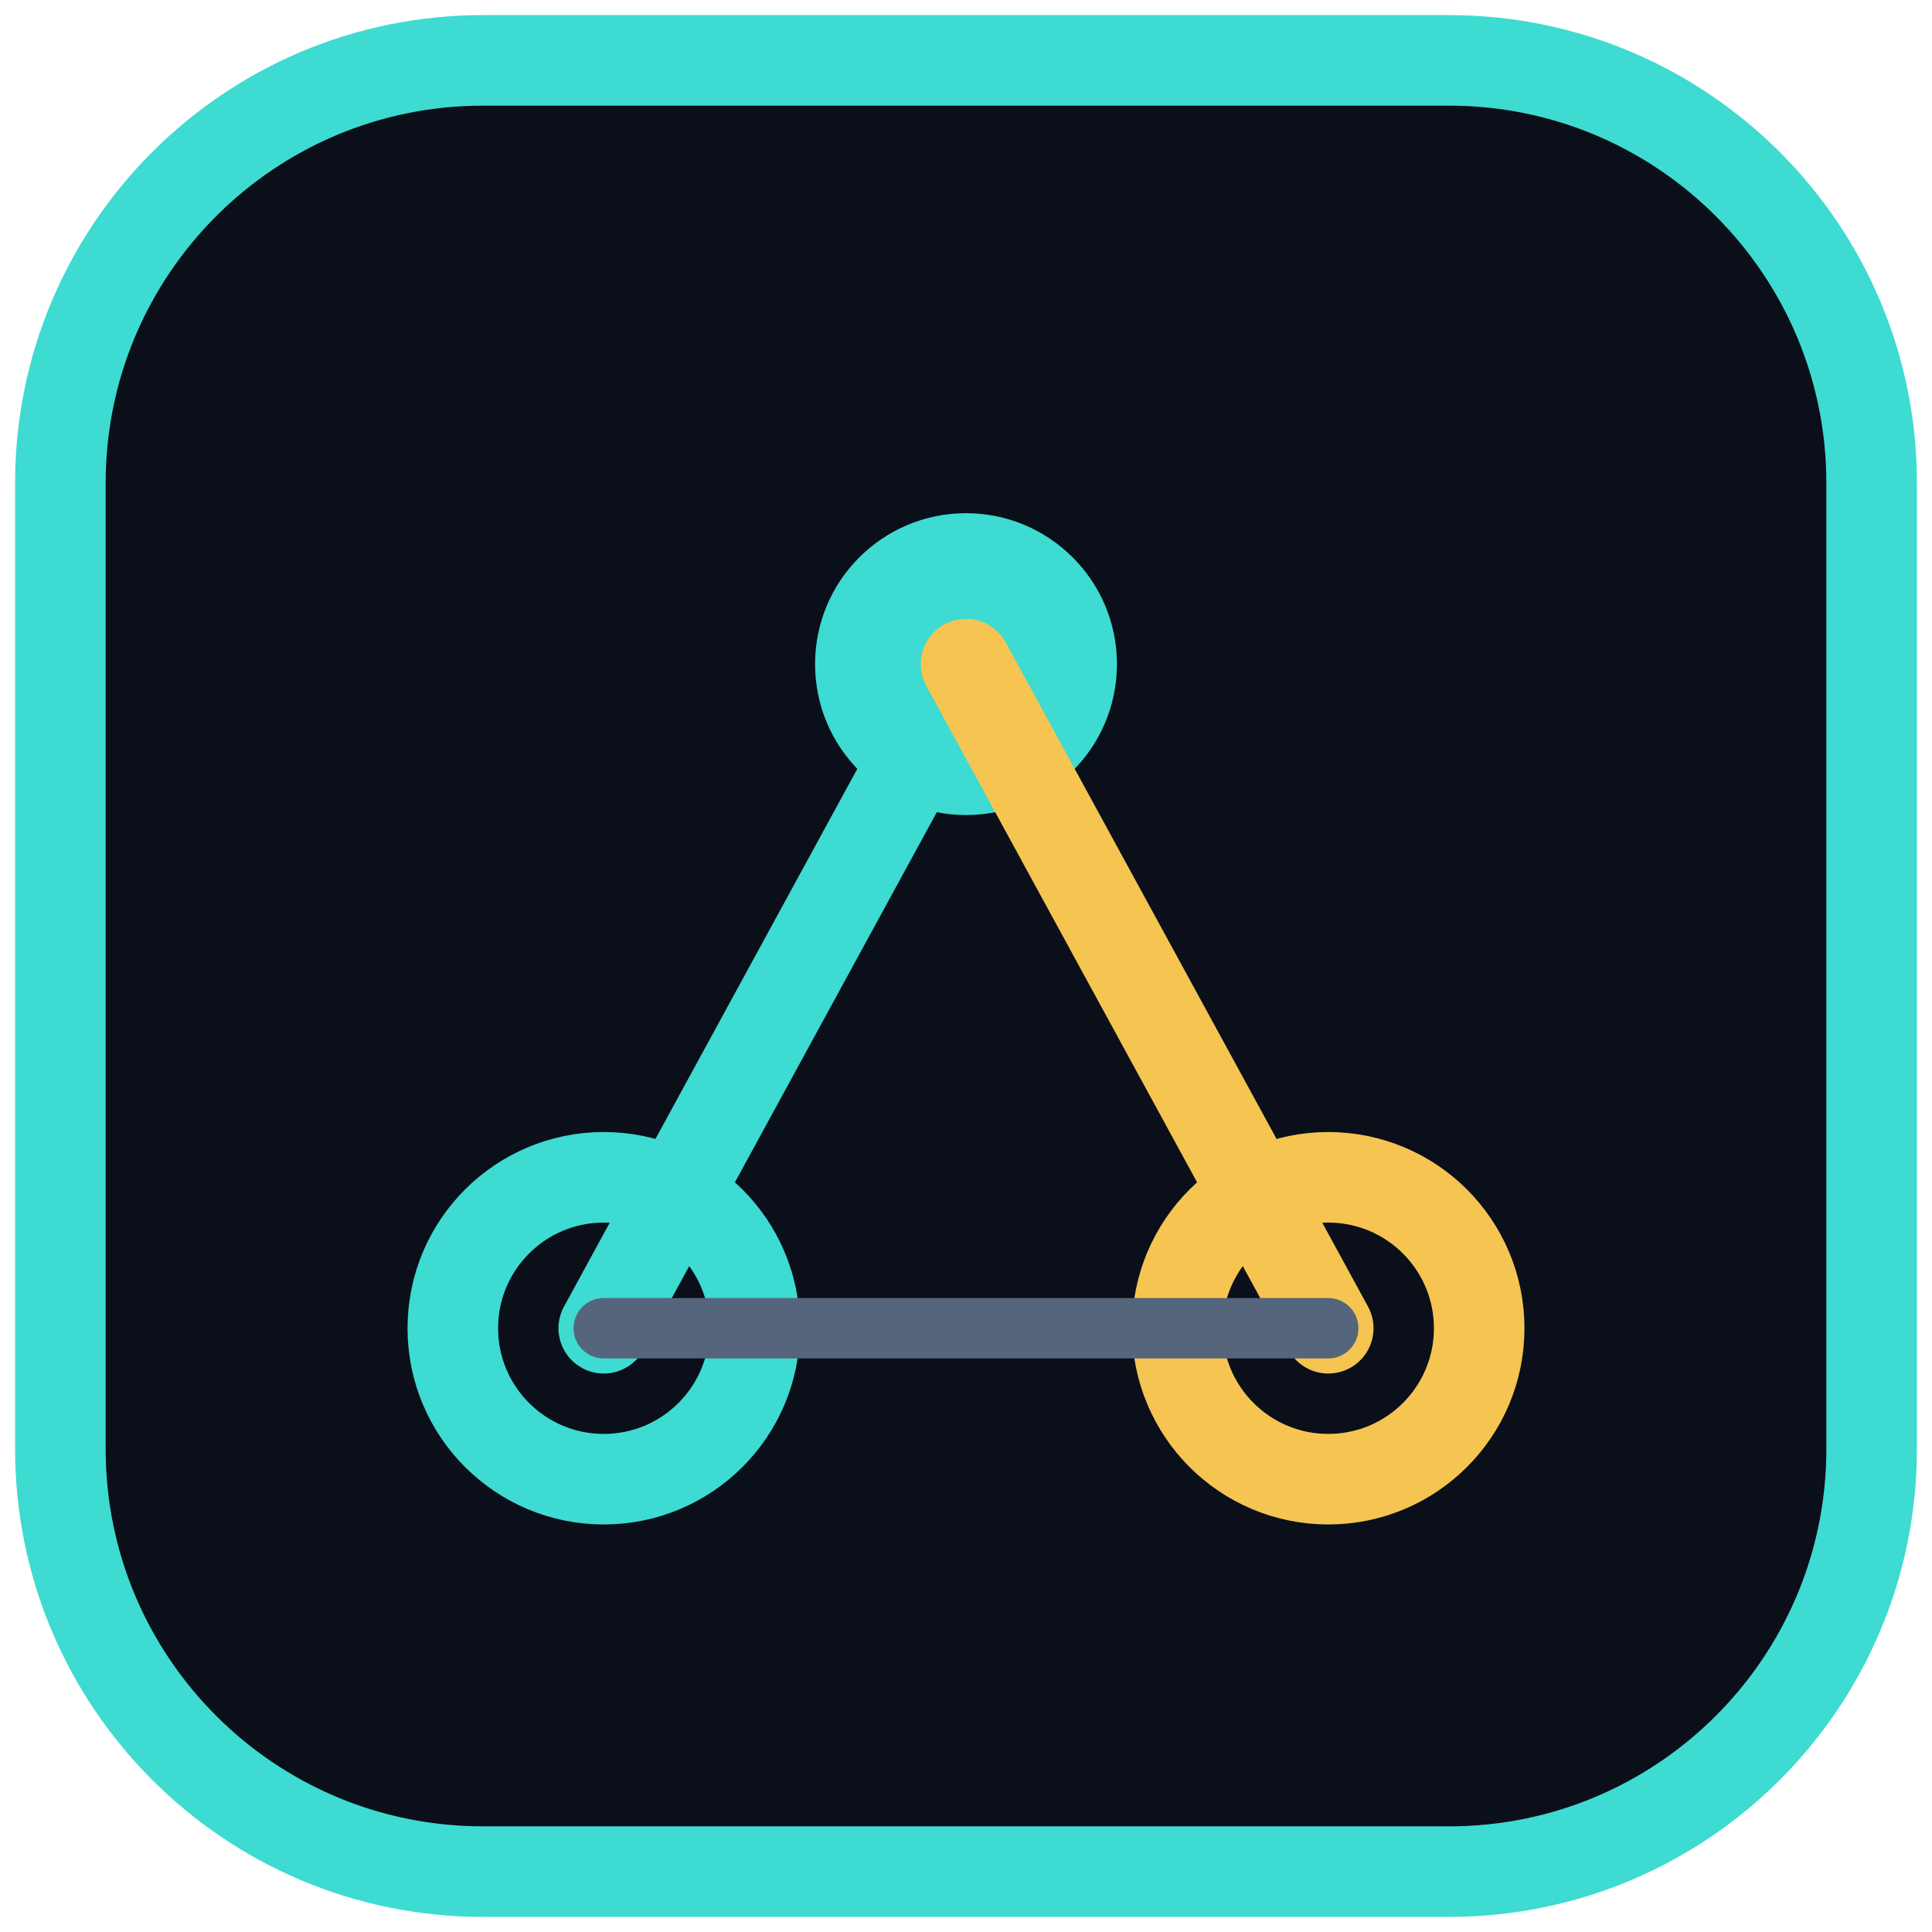
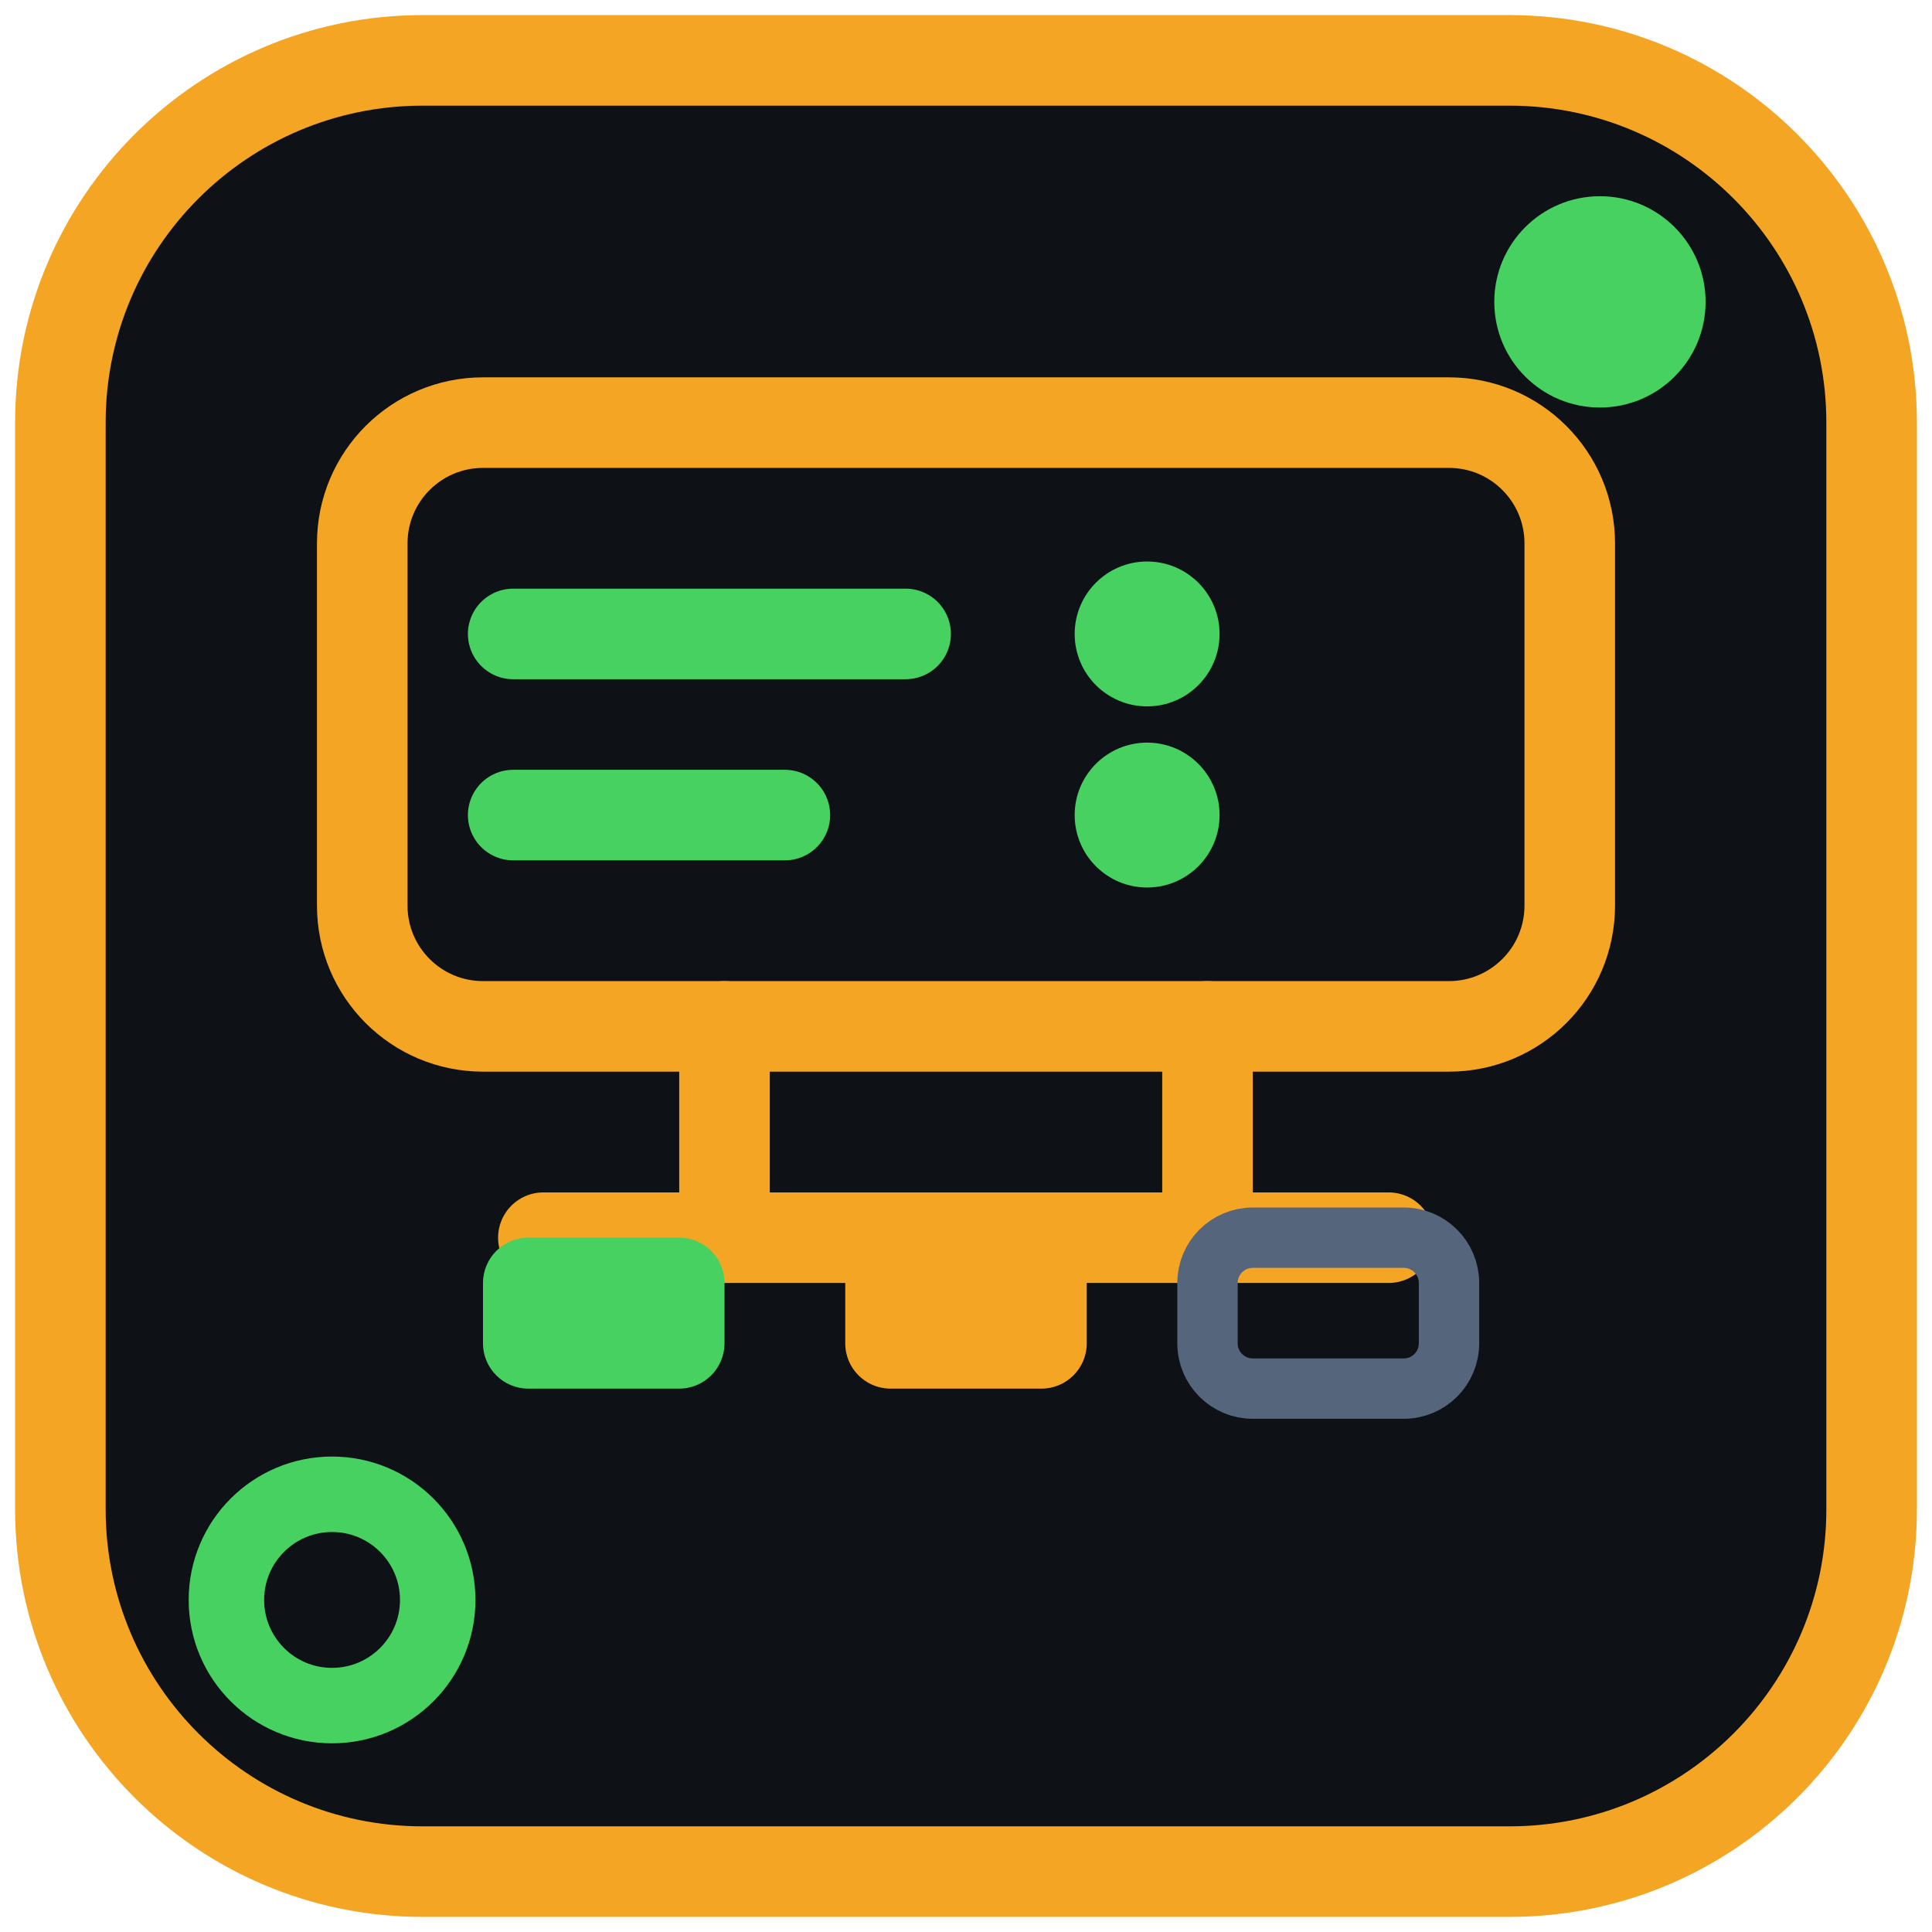
<svg xmlns="http://www.w3.org/2000/svg" viewBox="0 0 64 64" width="64" height="64">
-   <rect x="2" y="2" width="60" height="60" rx="14" fill="#0a0f1a" stroke="#3ddbd1" stroke-width="3" />
-   <circle cx="20" cy="44" r="5" fill="none" stroke="#3ddbd1" stroke-width="3" />
-   <circle cx="44" cy="44" r="5" fill="none" stroke="#f5c451" stroke-width="3" />
-   <circle cx="32" cy="22" r="5" fill="#3ddbd1" />
-   <line x1="20" y1="44" x2="32" y2="22" stroke="#3ddbd1" stroke-width="3" stroke-linecap="round" />
-   <line x1="44" y1="44" x2="32" y2="22" stroke="#f5c451" stroke-width="3" stroke-linecap="round" />
-   <line x1="20" y1="44" x2="44" y2="44" stroke="#55657c" stroke-width="2" stroke-linecap="round" />
+   <rect x="2" y="2" width="60" height="60" rx="12" fill="#0e1116" stroke="#f5a524" stroke-width="3" />
+   <rect x="12" y="14" width="40" height="20" rx="4" fill="none" stroke="#f5a524" stroke-width="3" />
+   <line x1="17" y1="21" x2="30" y2="21" stroke="#46d160" stroke-width="3" stroke-linecap="round" />
+   <line x1="17" y1="27" x2="26" y2="27" stroke="#46d160" stroke-width="3" stroke-linecap="round" />
+   <circle cx="38" cy="21" r="2.4" fill="#46d160" />
+   <circle cx="38" cy="27" r="2.4" fill="#46d160" />
+   <line x1="24" y1="34" x2="24" y2="41" stroke="#f5a524" stroke-width="3" stroke-linecap="round" />
+   <line x1="40" y1="34" x2="40" y2="41" stroke="#f5a524" stroke-width="3" stroke-linecap="round" />
+   <line x1="18" y1="41" x2="46" y2="41" stroke="#f5a524" stroke-width="3" stroke-linecap="round" />
+   <rect x="16" y="41" width="8" height="5" rx="1.5" fill="#46d160" />
+   <rect x="28" y="41" width="8" height="5" rx="1.5" fill="#f5a524" />
+   <rect x="40" y="41" width="8" height="5" rx="1.5" fill="none" stroke="#55657c" stroke-width="2" />
+   <circle cx="53" cy="10" r="3.5" fill="#46d160" />
+   <circle cx="11" cy="53" r="3.5" fill="none" stroke="#46d160" stroke-width="2.5" />
</svg>
